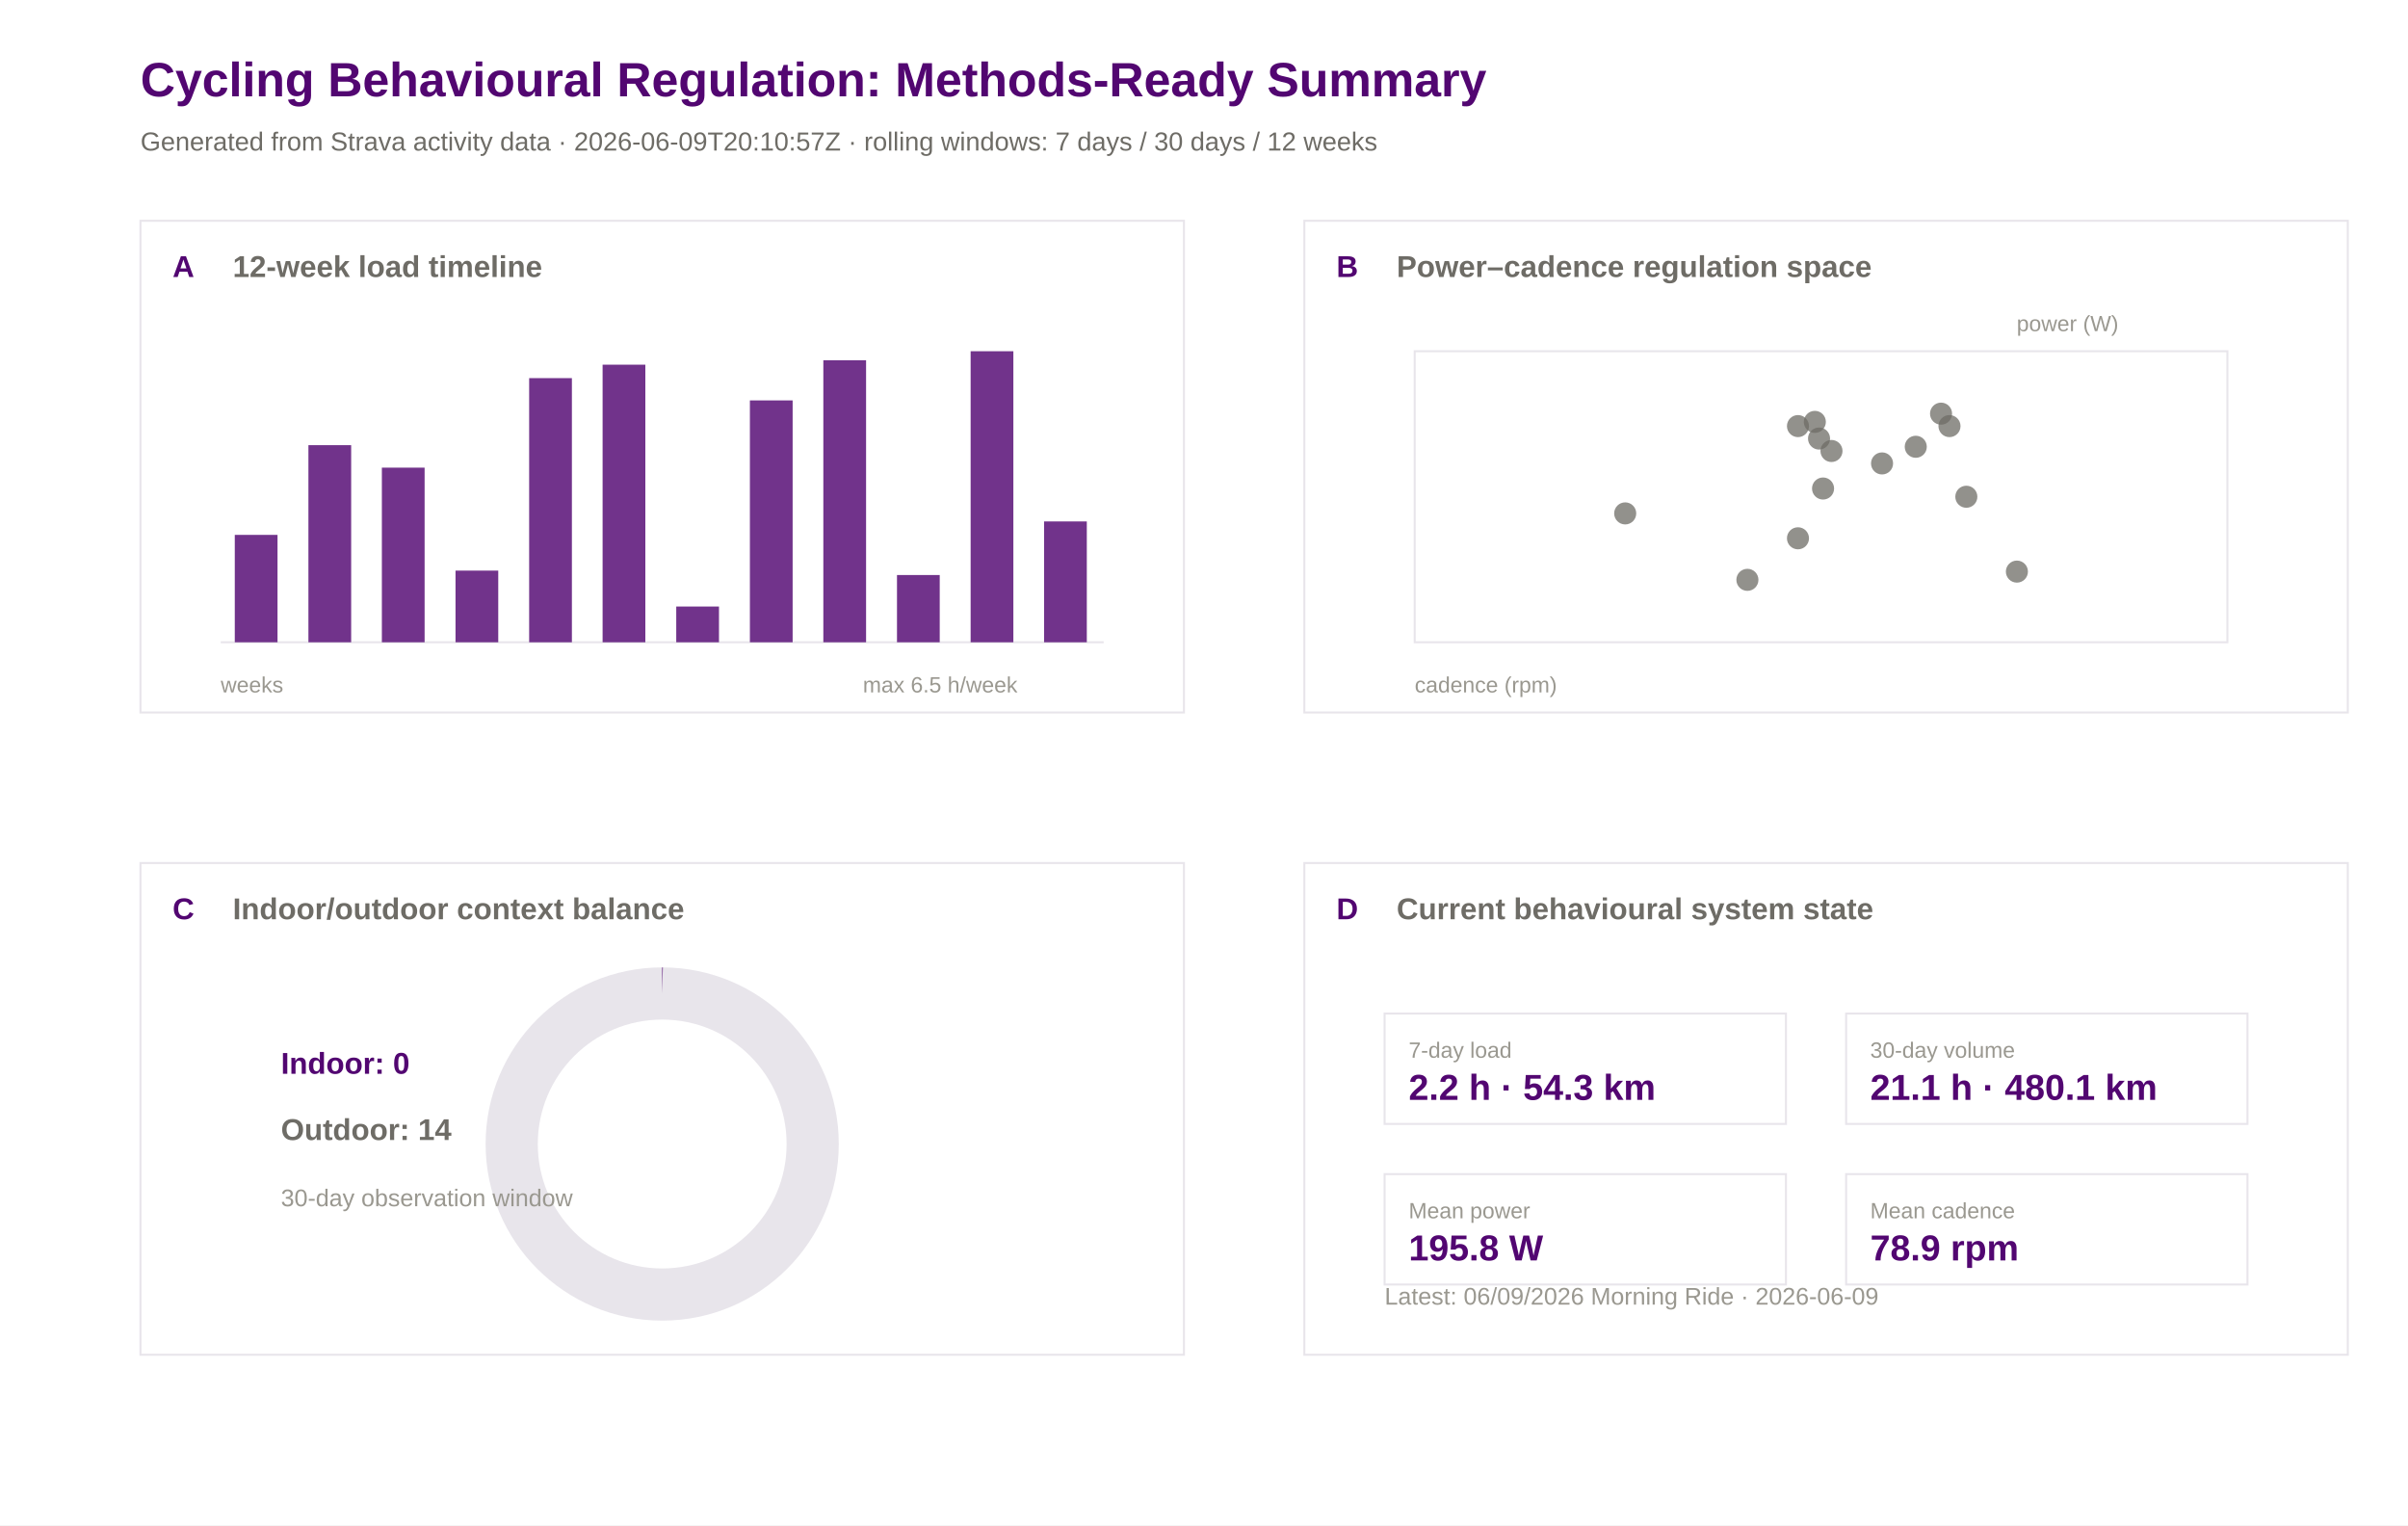
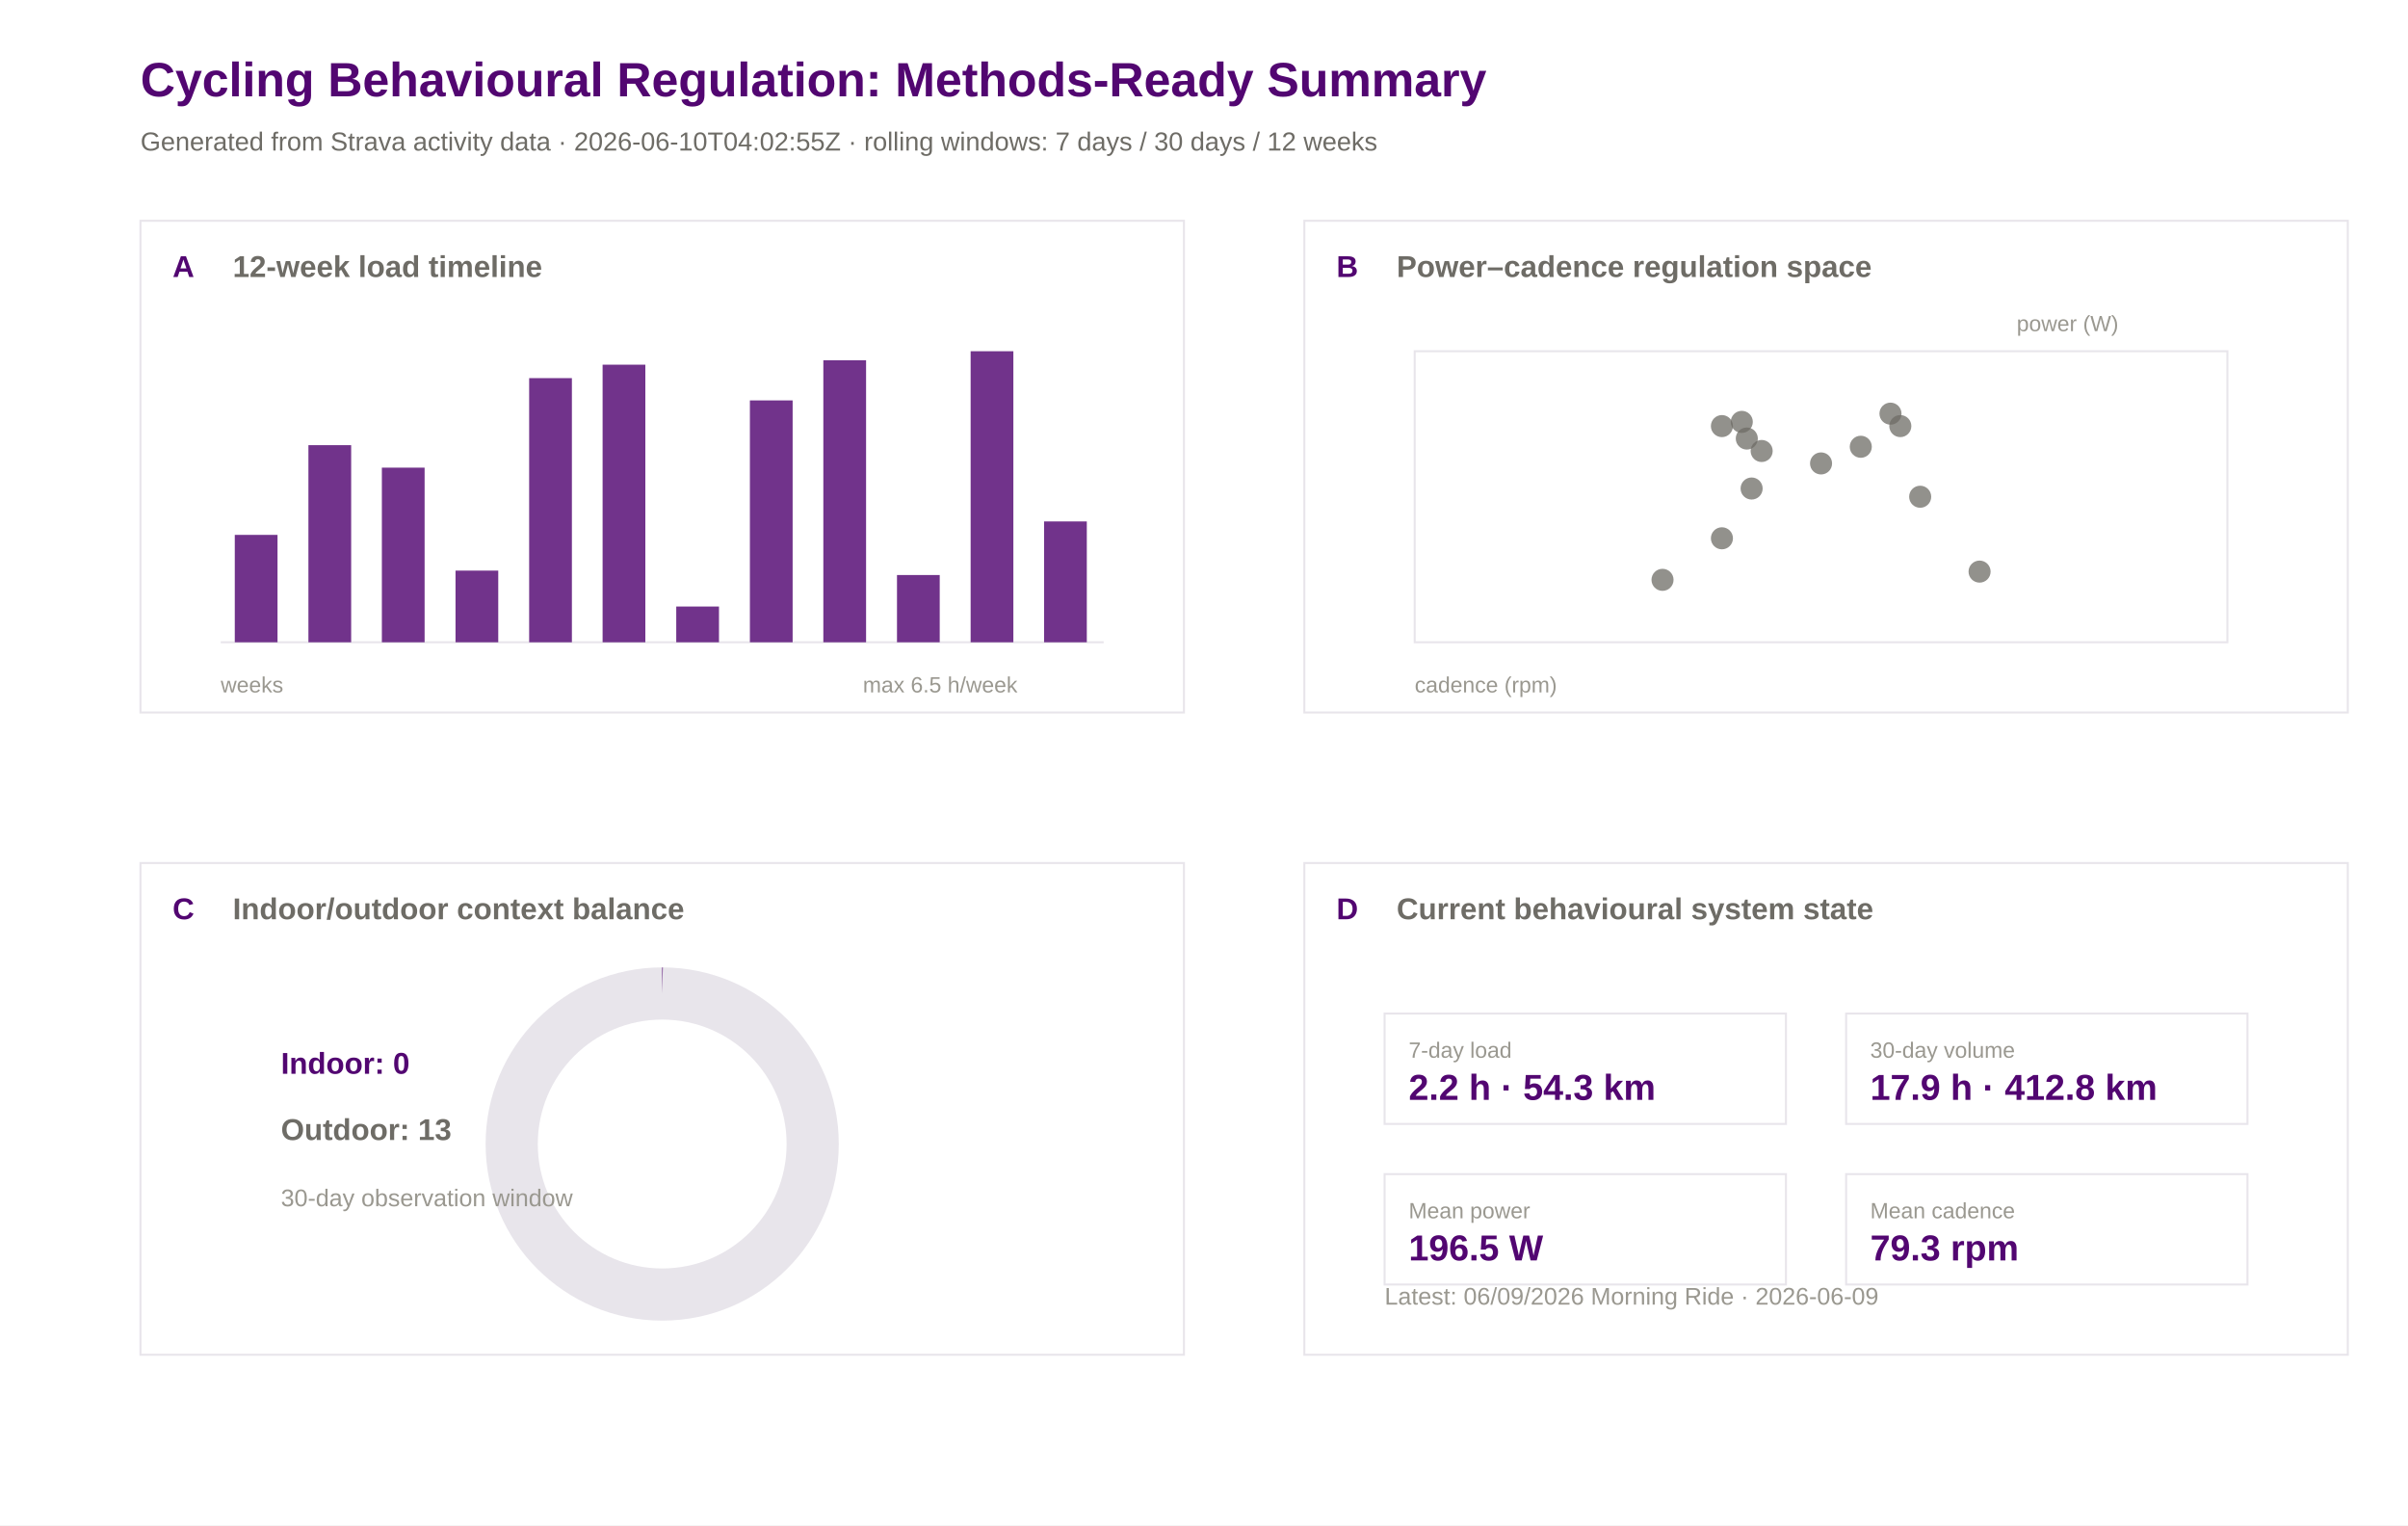
<svg xmlns="http://www.w3.org/2000/svg" width="1200" height="760" viewBox="0 0 1200 760">
  <rect width="100%" height="100%" fill="#ffffff" />
  <text x="70.0" y="48.0" font-family="Arial" font-size="24" font-weight="600" fill="#520671">Cycling Behavioural Regulation: Methods-Ready Summary</text>
-   <text x="70.0" y="75.0" font-family="Arial" font-size="13" font-weight="400" fill="#6e6c66">Generated from Strava activity data · 2026-06-09T20:10:57Z · rolling windows: 7 days / 30 days / 12 weeks</text>
+   <text x="70.0" y="75.0" font-family="Arial" font-size="13" font-weight="400" fill="#6e6c66">Generated from Strava activity data · 2026-06-10T04:02:55Z · rolling windows: 7 days / 30 days / 12 weeks</text>
  <rect x="70" y="110" width="520" height="245" fill="#ffffff" stroke="#e8e5eb" stroke-width="1" />
  <text x="86.0" y="138.0" font-family="Arial" font-size="15" font-weight="600" fill="#520671">A</text>
  <text x="116.0" y="138.0" font-family="Arial" font-size="15" font-weight="600" fill="#6e6c66">12-week load timeline</text>
  <rect x="650" y="110" width="520" height="245" fill="#ffffff" stroke="#e8e5eb" stroke-width="1" />
  <text x="666.0" y="138.0" font-family="Arial" font-size="15" font-weight="600" fill="#520671">B</text>
  <text x="696.0" y="138.0" font-family="Arial" font-size="15" font-weight="600" fill="#6e6c66">Power–cadence regulation space</text>
  <rect x="70" y="430" width="520" height="245" fill="#ffffff" stroke="#e8e5eb" stroke-width="1" />
  <text x="86.0" y="458.0" font-family="Arial" font-size="15" font-weight="600" fill="#520671">C</text>
  <text x="116.0" y="458.0" font-family="Arial" font-size="15" font-weight="600" fill="#6e6c66">Indoor/outdoor context balance</text>
  <rect x="650" y="430" width="520" height="245" fill="#ffffff" stroke="#e8e5eb" stroke-width="1" />
  <text x="666.0" y="458.0" font-family="Arial" font-size="15" font-weight="600" fill="#520671">D</text>
  <text x="696.0" y="458.0" font-family="Arial" font-size="15" font-weight="600" fill="#6e6c66">Current behavioural system state</text>
  <line x1="110" y1="320" x2="550" y2="320" stroke="#e8e5eb" />
  <rect x="117.0" y="266.5" width="21.3" height="53.5" fill="#520671" opacity="0.82" />
  <rect x="153.7" y="221.8" width="21.3" height="98.2" fill="#520671" opacity="0.82" />
  <rect x="190.3" y="233.0" width="21.3" height="87.0" fill="#520671" opacity="0.82" />
  <rect x="227.0" y="284.3" width="21.3" height="35.7" fill="#520671" opacity="0.82" />
  <rect x="263.7" y="188.4" width="21.3" height="131.6" fill="#520671" opacity="0.82" />
  <rect x="300.3" y="181.7" width="21.3" height="138.3" fill="#520671" opacity="0.82" />
  <rect x="337.0" y="302.2" width="21.3" height="17.8" fill="#520671" opacity="0.82" />
  <rect x="373.7" y="199.5" width="21.3" height="120.5" fill="#520671" opacity="0.82" />
  <rect x="410.3" y="179.5" width="21.3" height="140.5" fill="#520671" opacity="0.82" />
  <rect x="447.0" y="286.5" width="21.3" height="33.5" fill="#520671" opacity="0.82" />
  <rect x="483.7" y="175.0" width="21.3" height="145.0" fill="#520671" opacity="0.82" />
  <rect x="520.3" y="259.8" width="21.3" height="60.2" fill="#520671" opacity="0.82" />
  <text x="110.0" y="345.0" font-family="Arial" font-size="11" font-weight="400" fill="#9a9890">weeks</text>
  <text x="430.0" y="345.0" font-family="Arial" font-size="11" font-weight="400" fill="#9a9890">max 6.5 h/week</text>
  <rect x="705" y="175" width="405" height="145" fill="#ffffff" stroke="#e8e5eb" />
-   <circle cx="809.9" cy="255.8" r="5.5" fill="#6e6c66" opacity="0.75" />
-   <circle cx="870.8" cy="288.9" r="5.5" fill="#6e6c66" opacity="0.75" />
-   <circle cx="908.5" cy="243.4" r="5.5" fill="#6e6c66" opacity="0.75" />
-   <circle cx="896.0" cy="268.2" r="5.5" fill="#6e6c66" opacity="0.75" />
-   <circle cx="1005.1" cy="284.8" r="5.5" fill="#6e6c66" opacity="0.75" />
-   <circle cx="971.5" cy="212.3" r="5.5" fill="#6e6c66" opacity="0.75" />
-   <circle cx="906.5" cy="218.5" r="5.5" fill="#6e6c66" opacity="0.75" />
-   <circle cx="896.0" cy="212.3" r="5.5" fill="#6e6c66" opacity="0.75" />
-   <circle cx="937.9" cy="230.9" r="5.5" fill="#6e6c66" opacity="0.75" />
-   <circle cx="912.7" cy="224.7" r="5.5" fill="#6e6c66" opacity="0.75" />
-   <circle cx="904.4" cy="210.2" r="5.5" fill="#6e6c66" opacity="0.75" />
-   <circle cx="979.9" cy="247.5" r="5.5" fill="#6e6c66" opacity="0.75" />
-   <circle cx="967.3" cy="206.1" r="5.5" fill="#6e6c66" opacity="0.75" />
-   <circle cx="954.7" cy="222.6" r="5.5" fill="#6e6c66" opacity="0.75" />
+   <circle cx="828.5" cy="288.9" r="5.5" fill="#6e6c66" opacity="0.75" />
+   <circle cx="872.9" cy="243.4" r="5.5" fill="#6e6c66" opacity="0.75" />
+   <circle cx="858.1" cy="268.2" r="5.5" fill="#6e6c66" opacity="0.75" />
+   <circle cx="986.5" cy="284.8" r="5.5" fill="#6e6c66" opacity="0.75" />
+   <circle cx="947.0" cy="212.3" r="5.5" fill="#6e6c66" opacity="0.75" />
+   <circle cx="870.5" cy="218.5" r="5.5" fill="#6e6c66" opacity="0.75" />
+   <circle cx="858.1" cy="212.3" r="5.5" fill="#6e6c66" opacity="0.75" />
+   <circle cx="907.5" cy="230.9" r="5.5" fill="#6e6c66" opacity="0.75" />
+   <circle cx="877.9" cy="224.7" r="5.5" fill="#6e6c66" opacity="0.75" />
+   <circle cx="868.0" cy="210.2" r="5.5" fill="#6e6c66" opacity="0.75" />
+   <circle cx="956.9" cy="247.5" r="5.5" fill="#6e6c66" opacity="0.75" />
+   <circle cx="942.1" cy="206.1" r="5.5" fill="#6e6c66" opacity="0.75" />
+   <circle cx="927.3" cy="222.6" r="5.5" fill="#6e6c66" opacity="0.75" />
  <text x="705.0" y="345.0" font-family="Arial" font-size="11" font-weight="400" fill="#9a9890">cadence (rpm)</text>
  <text x="1005.0" y="165.0" font-family="Arial" font-size="11" font-weight="400" fill="#9a9890">power (W)</text>
  <circle cx="330" cy="570" r="75" fill="none" stroke="#e8e5eb" stroke-width="26" />
  <circle cx="330" cy="570" r="75" fill="none" stroke="#520671" stroke-width="26" stroke-dasharray="0.0 471.2" transform="rotate(-90 330 570)" />
  <text x="140.0" y="535.0" font-family="Arial" font-size="15" font-weight="600" fill="#520671">Indoor: 0</text>
-   <text x="140.0" y="568.0" font-family="Arial" font-size="15" font-weight="600" fill="#6e6c66">Outdoor: 14</text>
+   <text x="140.0" y="568.0" font-family="Arial" font-size="15" font-weight="600" fill="#6e6c66">Outdoor: 13</text>
  <text x="140.0" y="601.0" font-family="Arial" font-size="12" font-weight="400" fill="#9a9890">30-day observation window</text>
  <rect x="690" y="505" width="200" height="55" fill="#ffffff" stroke="#e8e5eb" />
  <text x="702.0" y="527.0" font-family="Arial" font-size="11" font-weight="500" fill="#9a9890">7-day load</text>
  <text x="702.0" y="548.0" font-family="Arial" font-size="18" font-weight="600" fill="#520671">2.2 h · 54.3 km</text>
  <rect x="920" y="505" width="200" height="55" fill="#ffffff" stroke="#e8e5eb" />
  <text x="932.0" y="527.0" font-family="Arial" font-size="11" font-weight="500" fill="#9a9890">30-day volume</text>
-   <text x="932.0" y="548.0" font-family="Arial" font-size="18" font-weight="600" fill="#520671">21.1 h · 480.1 km</text>
+   <text x="932.0" y="548.0" font-family="Arial" font-size="18" font-weight="600" fill="#520671">17.9 h · 412.8 km</text>
  <rect x="690" y="585" width="200" height="55" fill="#ffffff" stroke="#e8e5eb" />
  <text x="702.0" y="607.0" font-family="Arial" font-size="11" font-weight="500" fill="#9a9890">Mean power</text>
-   <text x="702.0" y="628.0" font-family="Arial" font-size="18" font-weight="600" fill="#520671">195.8 W</text>
+   <text x="702.0" y="628.0" font-family="Arial" font-size="18" font-weight="600" fill="#520671">196.5 W</text>
  <rect x="920" y="585" width="200" height="55" fill="#ffffff" stroke="#e8e5eb" />
  <text x="932.0" y="607.0" font-family="Arial" font-size="11" font-weight="500" fill="#9a9890">Mean cadence</text>
-   <text x="932.0" y="628.0" font-family="Arial" font-size="18" font-weight="600" fill="#520671">78.9 rpm</text>
+   <text x="932.0" y="628.0" font-family="Arial" font-size="18" font-weight="600" fill="#520671">79.3 rpm</text>
  <text x="690.0" y="650.0" font-family="Arial" font-size="12" font-weight="400" fill="#9a9890">Latest: 06/09/2026 Morning Ride · 2026-06-09</text>
</svg>
